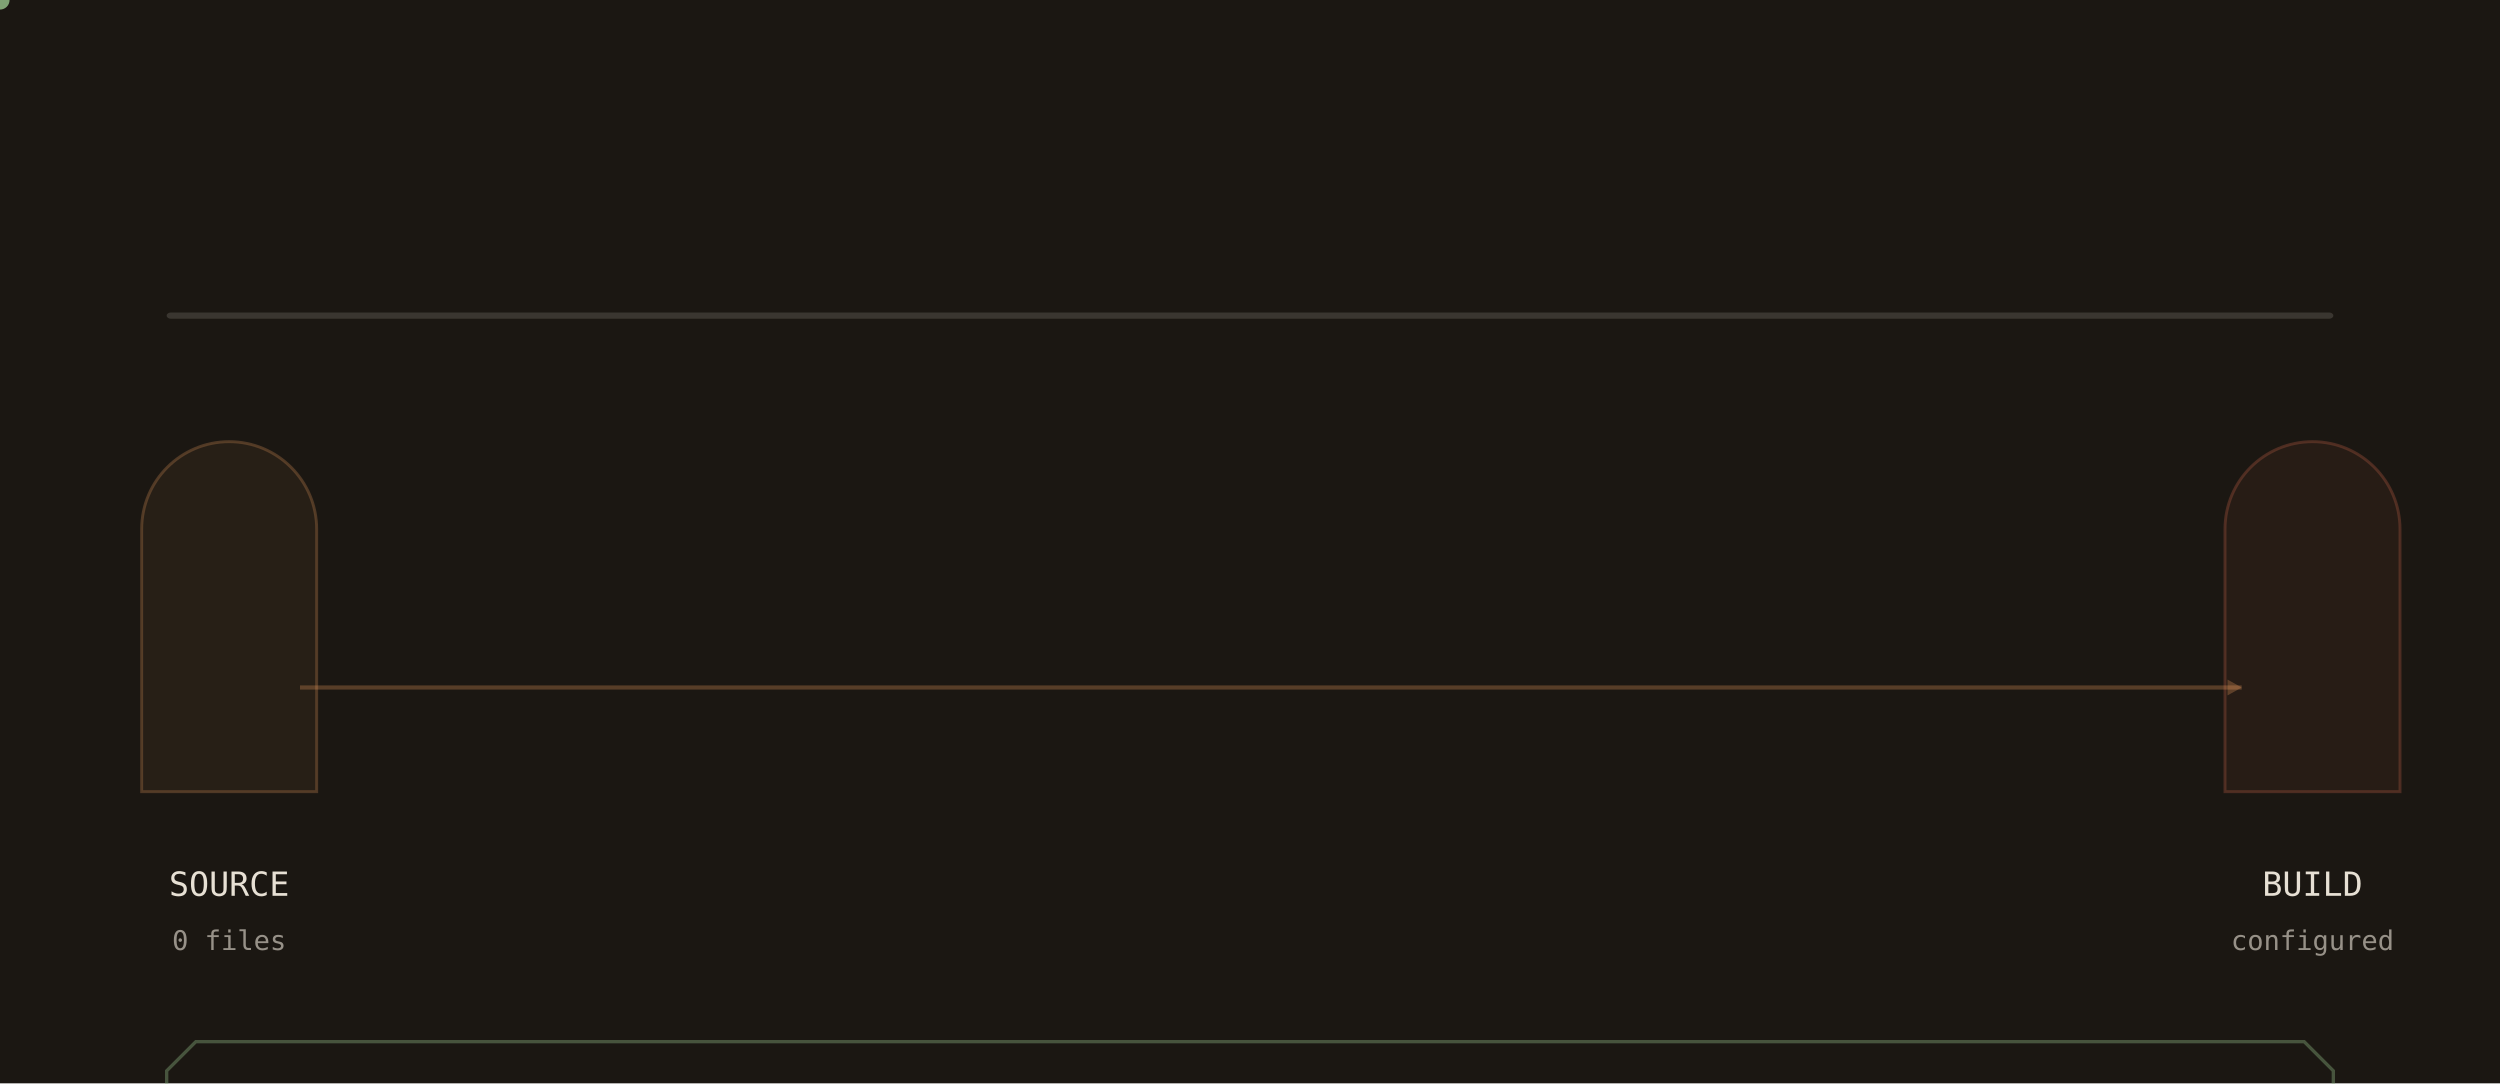
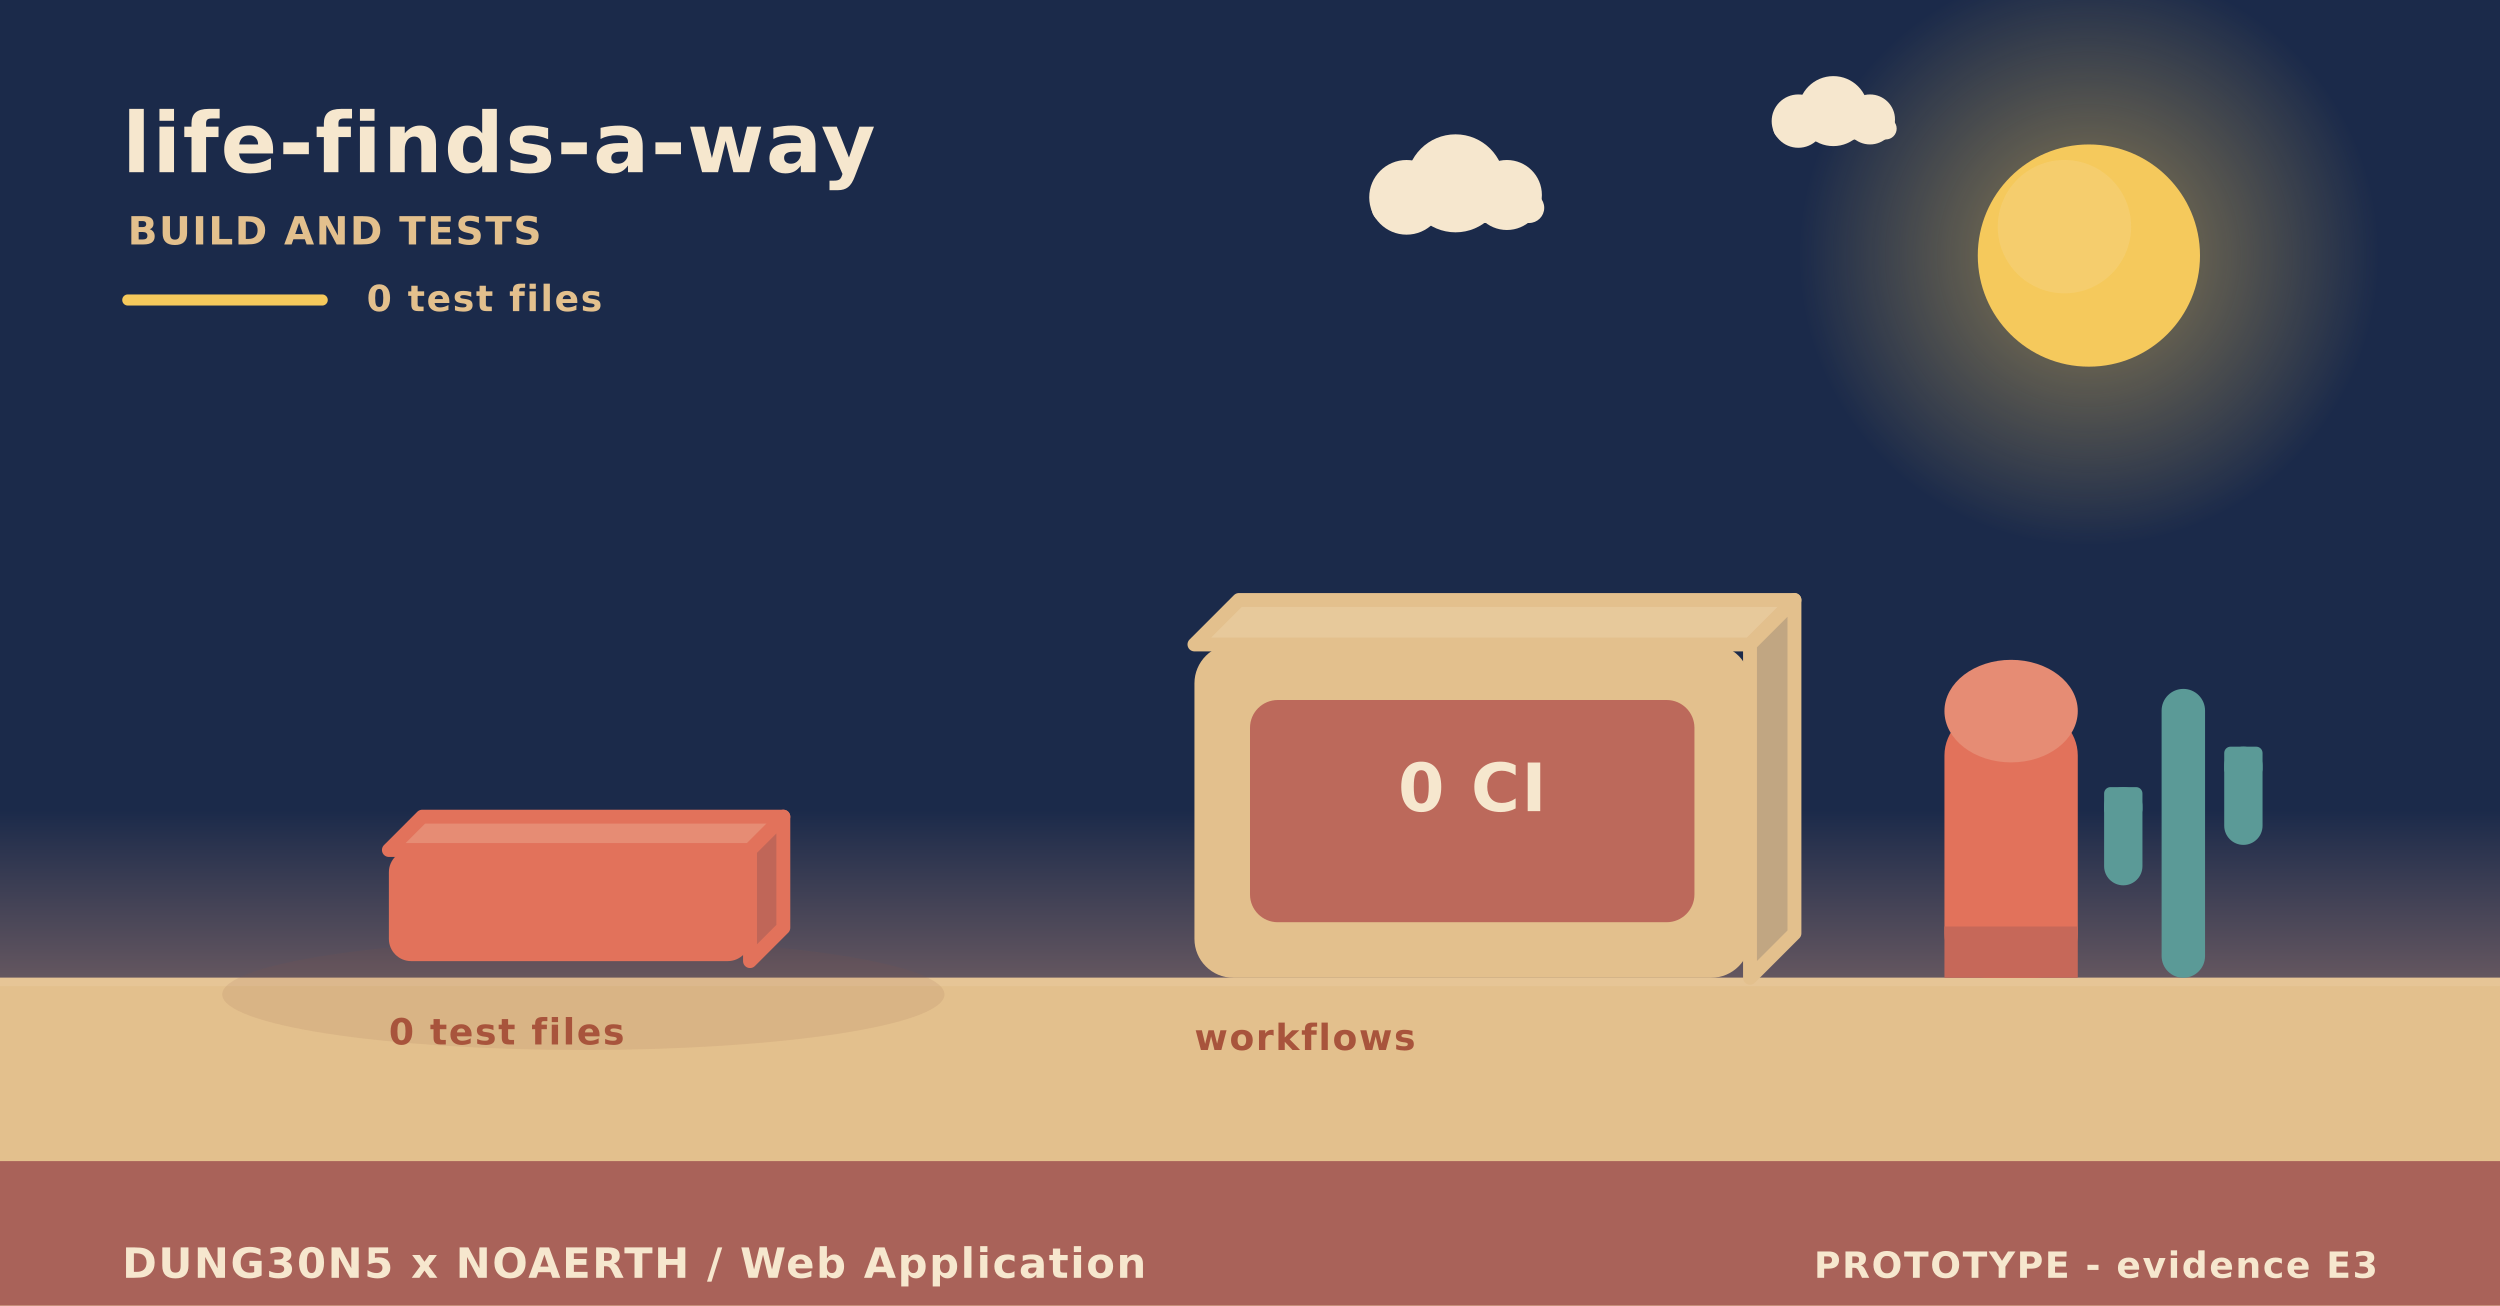
- <svg xmlns="http://www.w3.org/2000/svg" viewBox="0 0 1200 520" width="1200" height="520" role="img" aria-label="life-finds-a-way build evidence">
-   <rect width="1200" height="520" fill="#1b1712" />
-   <defs>
-     <linearGradient id="gb" x1="0" y1="0" x2="1" y2="1">
-       <stop offset="0%" stop-color="#f4a261" />
-       <stop offset="100%" stop-color="#e76f51" />
-     </linearGradient>
-   </defs>
-   <rect x="80.00" y="150.00" width="1040.00" height="3.00" rx="2.00" fill="rgba(253,246,233,0.140)" opacity="1.00" />
-   <path d="M68.00,380.00 L68.00,254.00 A42.00,42.00 0 0 1 152.00,254.00 L152.00,380.00 Z" fill="rgba(244,162,97,0.100)" opacity="0.55" stroke="rgba(244,162,97,0.450)" stroke-width="1.4" />
-   <polygon points="-192.26,189.00 -136.83,221.00 -136.83,157.00 -192.26,125.00" fill="#506748" opacity="0.95" />
-   <polygon points="-247.68,221.00 -192.26,253.00 -192.26,189.00 -247.68,157.00" fill="#b4573f" opacity="0.95" />
-   <polygon points="-192.26,125.00 -136.83,157.00 -192.26,189.00 -247.68,157.00" fill="#f4a261" opacity="0.95" />
-   <text x="110" y="430" font-family="ui-monospace,Menlo,monospace" font-size="16" fill="rgba(253,246,233,0.900)" text-anchor="middle">SOURCE</text>
-   <text x="110" y="456" font-family="ui-monospace,Menlo,monospace" font-size="13" fill="rgba(253,246,233,0.550)" text-anchor="middle">0 files</text>
-   <path d="M1068.00,380.00 L1068.00,254.00 A42.00,42.00 0 0 1 1152.00,254.00 L1152.00,380.00 Z" fill="rgba(231,111,81,0.100)" opacity="0.55" stroke="rgba(231,111,81,0.450)" stroke-width="1.4" />
-   <polygon points="673.77,689.00 729.19,721.00 729.19,657.00 673.77,625.00" fill="#506748" opacity="0.95" />
-   <polygon points="618.34,721.00 673.77,753.00 673.77,689.00 618.34,657.00" fill="#b4573f" opacity="0.95" />
-   <polygon points="673.77,625.00 729.19,657.00 673.77,689.00 618.34,657.00" fill="#e76f51" opacity="0.95" />
-   <text x="1110" y="430" font-family="ui-monospace,Menlo,monospace" font-size="16" fill="rgba(253,246,233,0.900)" text-anchor="middle">BUILD</text>
-   <text x="1110" y="456" font-family="ui-monospace,Menlo,monospace" font-size="13" fill="rgba(253,246,233,0.550)" text-anchor="middle">configured</text>
-   <line x1="144.00" y1="330.00" x2="1076.00" y2="330.00" stroke="rgba(244,162,97,0.500)" stroke-width="2.00" opacity="0.55" />
-   <polygon points="1076.00,330.00 1069.20,326.20 1069.20,333.80" fill="rgba(244,162,97,0.500)" opacity="0.55" />
-   <g opacity="0.9">
-     <circle cx="0.00" cy="0.00" r="4.60" fill="#8ab17d" opacity="1.00" />
-     <animateTransform attributeName="transform" type="translate" values="144.00,330.00 1076.00,330.00" dur="4.967s" begin="0.0s" repeatCount="indefinite" />
-     <animateTransform attributeName="transform" type="translate" values="1076.00,330.00 144.00,330.00" dur="4.967s" begin="2.483s" repeatCount="indefinite" />
+ <svg xmlns="http://www.w3.org/2000/svg" width="900" height="470" viewBox="0 0 900 470" role="img" aria-label="life-finds-a-way - how it is verified">
+   <linearGradient id="skyb" x1="0" y1="0" x2="0" y2="1">
+     <stop offset="0" stop-color="#1b2a4a" />
+     <stop offset="0.62" stop-color="#1b2a4a" />
+     <stop offset="1" stop-color="#f3ad8a" />
+   </linearGradient>
+   <rect width="900" height="470" fill="url(#skyb)" />
+   <radialGradient id="sunb">
+     <stop offset="0.35" stop-color="#f5c95c" stop-opacity="0.34" />
+     <stop offset="1" stop-color="#f5c95c" stop-opacity="0" />
+   </radialGradient>
+   <circle cx="752" cy="92" r="104" fill="url(#sunb)" />
+   <circle cx="752" cy="92" r="40" fill="#f5c95c" />
+   <circle cx="743.2" cy="81.6" r="24" fill="#f5d27e" opacity="0.5" />
+   <g>
+     <circle cx="524" cy="66" r="17.64" fill="#f6e7ce" />
+     <circle cx="506.36" cy="71.04" r="13.44" fill="#f6e7ce" />
+     <circle cx="542.48" cy="70.2" r="12.6" fill="#f6e7ce" />
+     <rect x="493.76" y="69.36" width="62.16" height="10.92" rx="5.46" fill="#f6e7ce" />
+     <animateTransform attributeName="transform" type="translate" values="0 0;24 0;0 0" dur="36s" begin="0s" repeatCount="indefinite" />
  </g>
-   <path d="M94.00,500.00 H1106.00 L1120.00,514.00 V546.00 L1106.00,560.00 H94.00 L80.00,546.00 V514.00 Z" fill="none" stroke="rgba(138,177,125,0.500)" stroke-width="1.60" opacity="0.80" />
-   <text x="600" y="536" font-family="ui-monospace,Menlo,monospace" font-size="16" fill="rgba(138,177,125,0.950)" text-anchor="middle">no test suite present in this repository — shown as measured, not implied</text>
+   <g>
+     <circle cx="660" cy="40" r="12.6" fill="#f6e7ce" />
+     <circle cx="647.4" cy="43.6" r="9.6" fill="#f6e7ce" />
+     <circle cx="673.2" cy="43" r="9" fill="#f6e7ce" />
+     <rect x="638.4" y="42.4" width="44.4" height="7.8" rx="3.9" fill="#f6e7ce" />
+     <animateTransform attributeName="transform" type="translate" values="0 0;-18 0;0 0" dur="46s" begin="3s" repeatCount="indefinite" />
+   </g>
+   <rect x="0" y="352" width="900" height="118" fill="#e3c08d" />
+   <rect x="0" y="352" width="900" height="3" fill="#e6c596" />
+   <text x="44" y="62" font-family="Verdana,DejaVu Sans,sans-serif" font-size="30" font-weight="700" letter-spacing="0.6" fill="#f6e7ce" text-anchor="start">life-finds-a-way</text>
+   <text x="46" y="88" font-family="Verdana,DejaVu Sans,sans-serif" font-size="14" font-weight="700" letter-spacing="0.6" fill="#e3c08d" text-anchor="start">BUILD AND TESTS</text>
+   <rect x="44" y="106" width="74" height="4" rx="2" fill="#f5c95c" />
+   <text x="132" y="112" font-family="Verdana,DejaVu Sans,sans-serif" font-size="13" font-weight="700" letter-spacing="0.6" fill="#e3c08d" text-anchor="start">0 test files</text>
+   <ellipse cx="210" cy="358" rx="130" ry="20" fill="rgba(138,90,68,0.11)" />
+   <g>
+     <path d="M140,306 L270,306 L282,294 L152,294 Z" fill="#e68c74" stroke="#e2725b" stroke-width="5" stroke-linejoin="round" />
+     <path d="M270,306 L282,294 L282,334 L270,346 Z" fill="#c06658" stroke="#e2725b" stroke-width="5" stroke-linejoin="round" />
+     <rect x="140" y="306" width="130" height="40" rx="8" fill="#e2725b" />
+     <animateTransform attributeName="transform" type="translate" values="0 10;0 0" dur="0.8s" begin="0.5s" fill="freeze" />
+   </g>
+   <text x="140" y="376" font-family="Verdana,DejaVu Sans,sans-serif" font-size="13" font-weight="700" letter-spacing="0.6" fill="#a8543c" text-anchor="start">0 test files</text>
+   <path d="M430,232 L630,232 L646,216 L446,216 Z" fill="#e7c99b" stroke="#e3c08d" stroke-width="5" stroke-linejoin="round" />
+   <path d="M630,232 L646,216 L646,336 L630,352 Z" fill="#c1a682" stroke="#e3c08d" stroke-width="5" stroke-linejoin="round" />
+   <rect x="430" y="232" width="200" height="120" rx="14" fill="#e3c08d" />
+   <rect x="450" y="252" width="160" height="80" rx="10" fill="#ba6458" opacity="0.94" />
+   <text x="530" y="292" font-family="Verdana,DejaVu Sans,sans-serif" font-size="24" font-weight="700" letter-spacing="0.6" fill="#f6e7ce" text-anchor="middle">0 CI</text>
+   <text x="430" y="378" font-family="Verdana,DejaVu Sans,sans-serif" font-size="13" font-weight="700" letter-spacing="0.6" fill="#a8543c" text-anchor="start">workflows</text>
+   <rect x="700" y="256" width="48" height="96" rx="16" fill="#e2725b" />
+   <ellipse cx="724" cy="256" rx="24" ry="18.46" fill="#e68c74" />
+   <rect x="700" y="333.54" width="48" height="18.46" fill="#c66859" />
+   <rect x="778.18" y="248" width="15.64" height="104" rx="7.82" fill="#5b9a97" />
+   <rect x="757.48" y="283.36" width="13.8" height="35.36" rx="6.9" fill="#5b9a97" />
+   <rect x="757.48" y="283.36" width="13.8" height="10.4" rx="2.3" fill="#5b9a97" />
+   <rect x="800.72" y="268.8" width="13.8" height="35.36" rx="6.9" fill="#5b9a97" />
+   <rect x="800.72" y="268.8" width="13.8" height="10.4" rx="2.3" fill="#5b9a97" />
+   <rect x="0" y="418" width="900" height="52" rx="0" fill="#a65c56" opacity="0.94" />
+   <text x="44" y="460" font-family="Verdana,DejaVu Sans,sans-serif" font-size="15" font-weight="700" letter-spacing="0.6" fill="#f6e7ce" text-anchor="start">DUNG30N5 x NOAERTH  /  Web Application</text>
+   <text x="856" y="460" font-family="Verdana,DejaVu Sans,sans-serif" font-size="13" font-weight="700" letter-spacing="0.6" fill="#f6e7ce" text-anchor="end">PROTOTYPE  -  evidence E3</text>
</svg>
